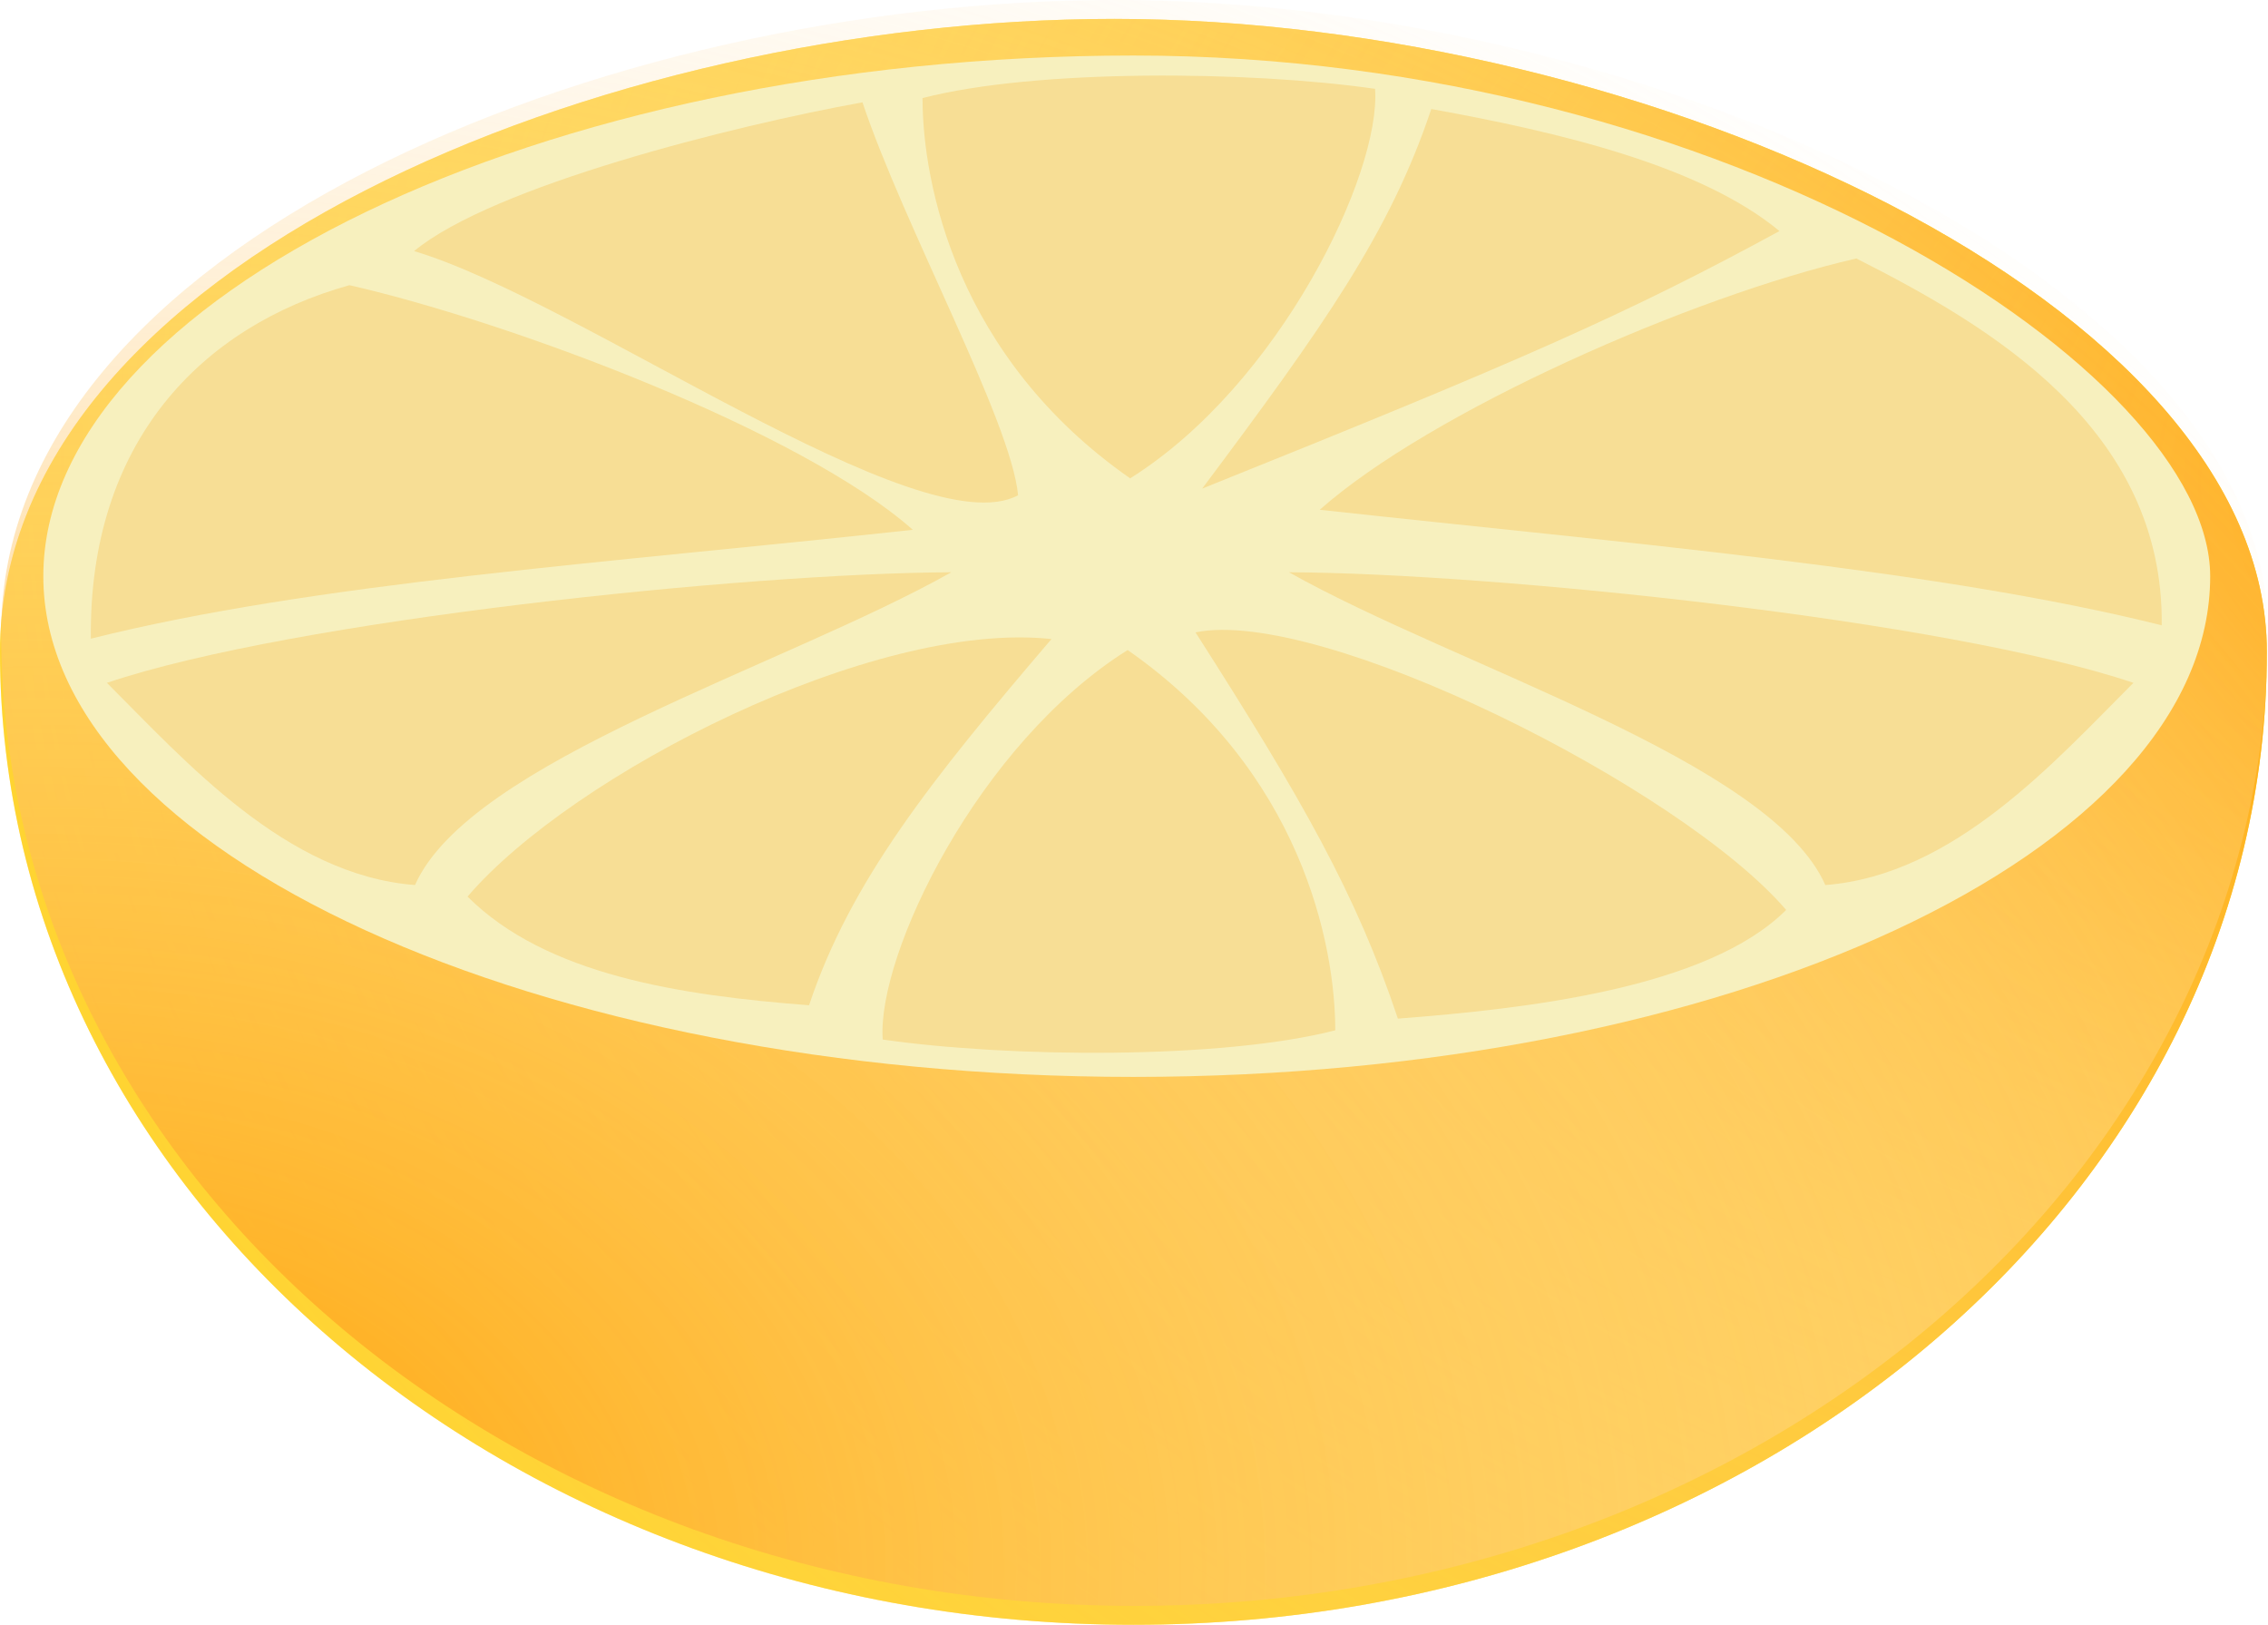
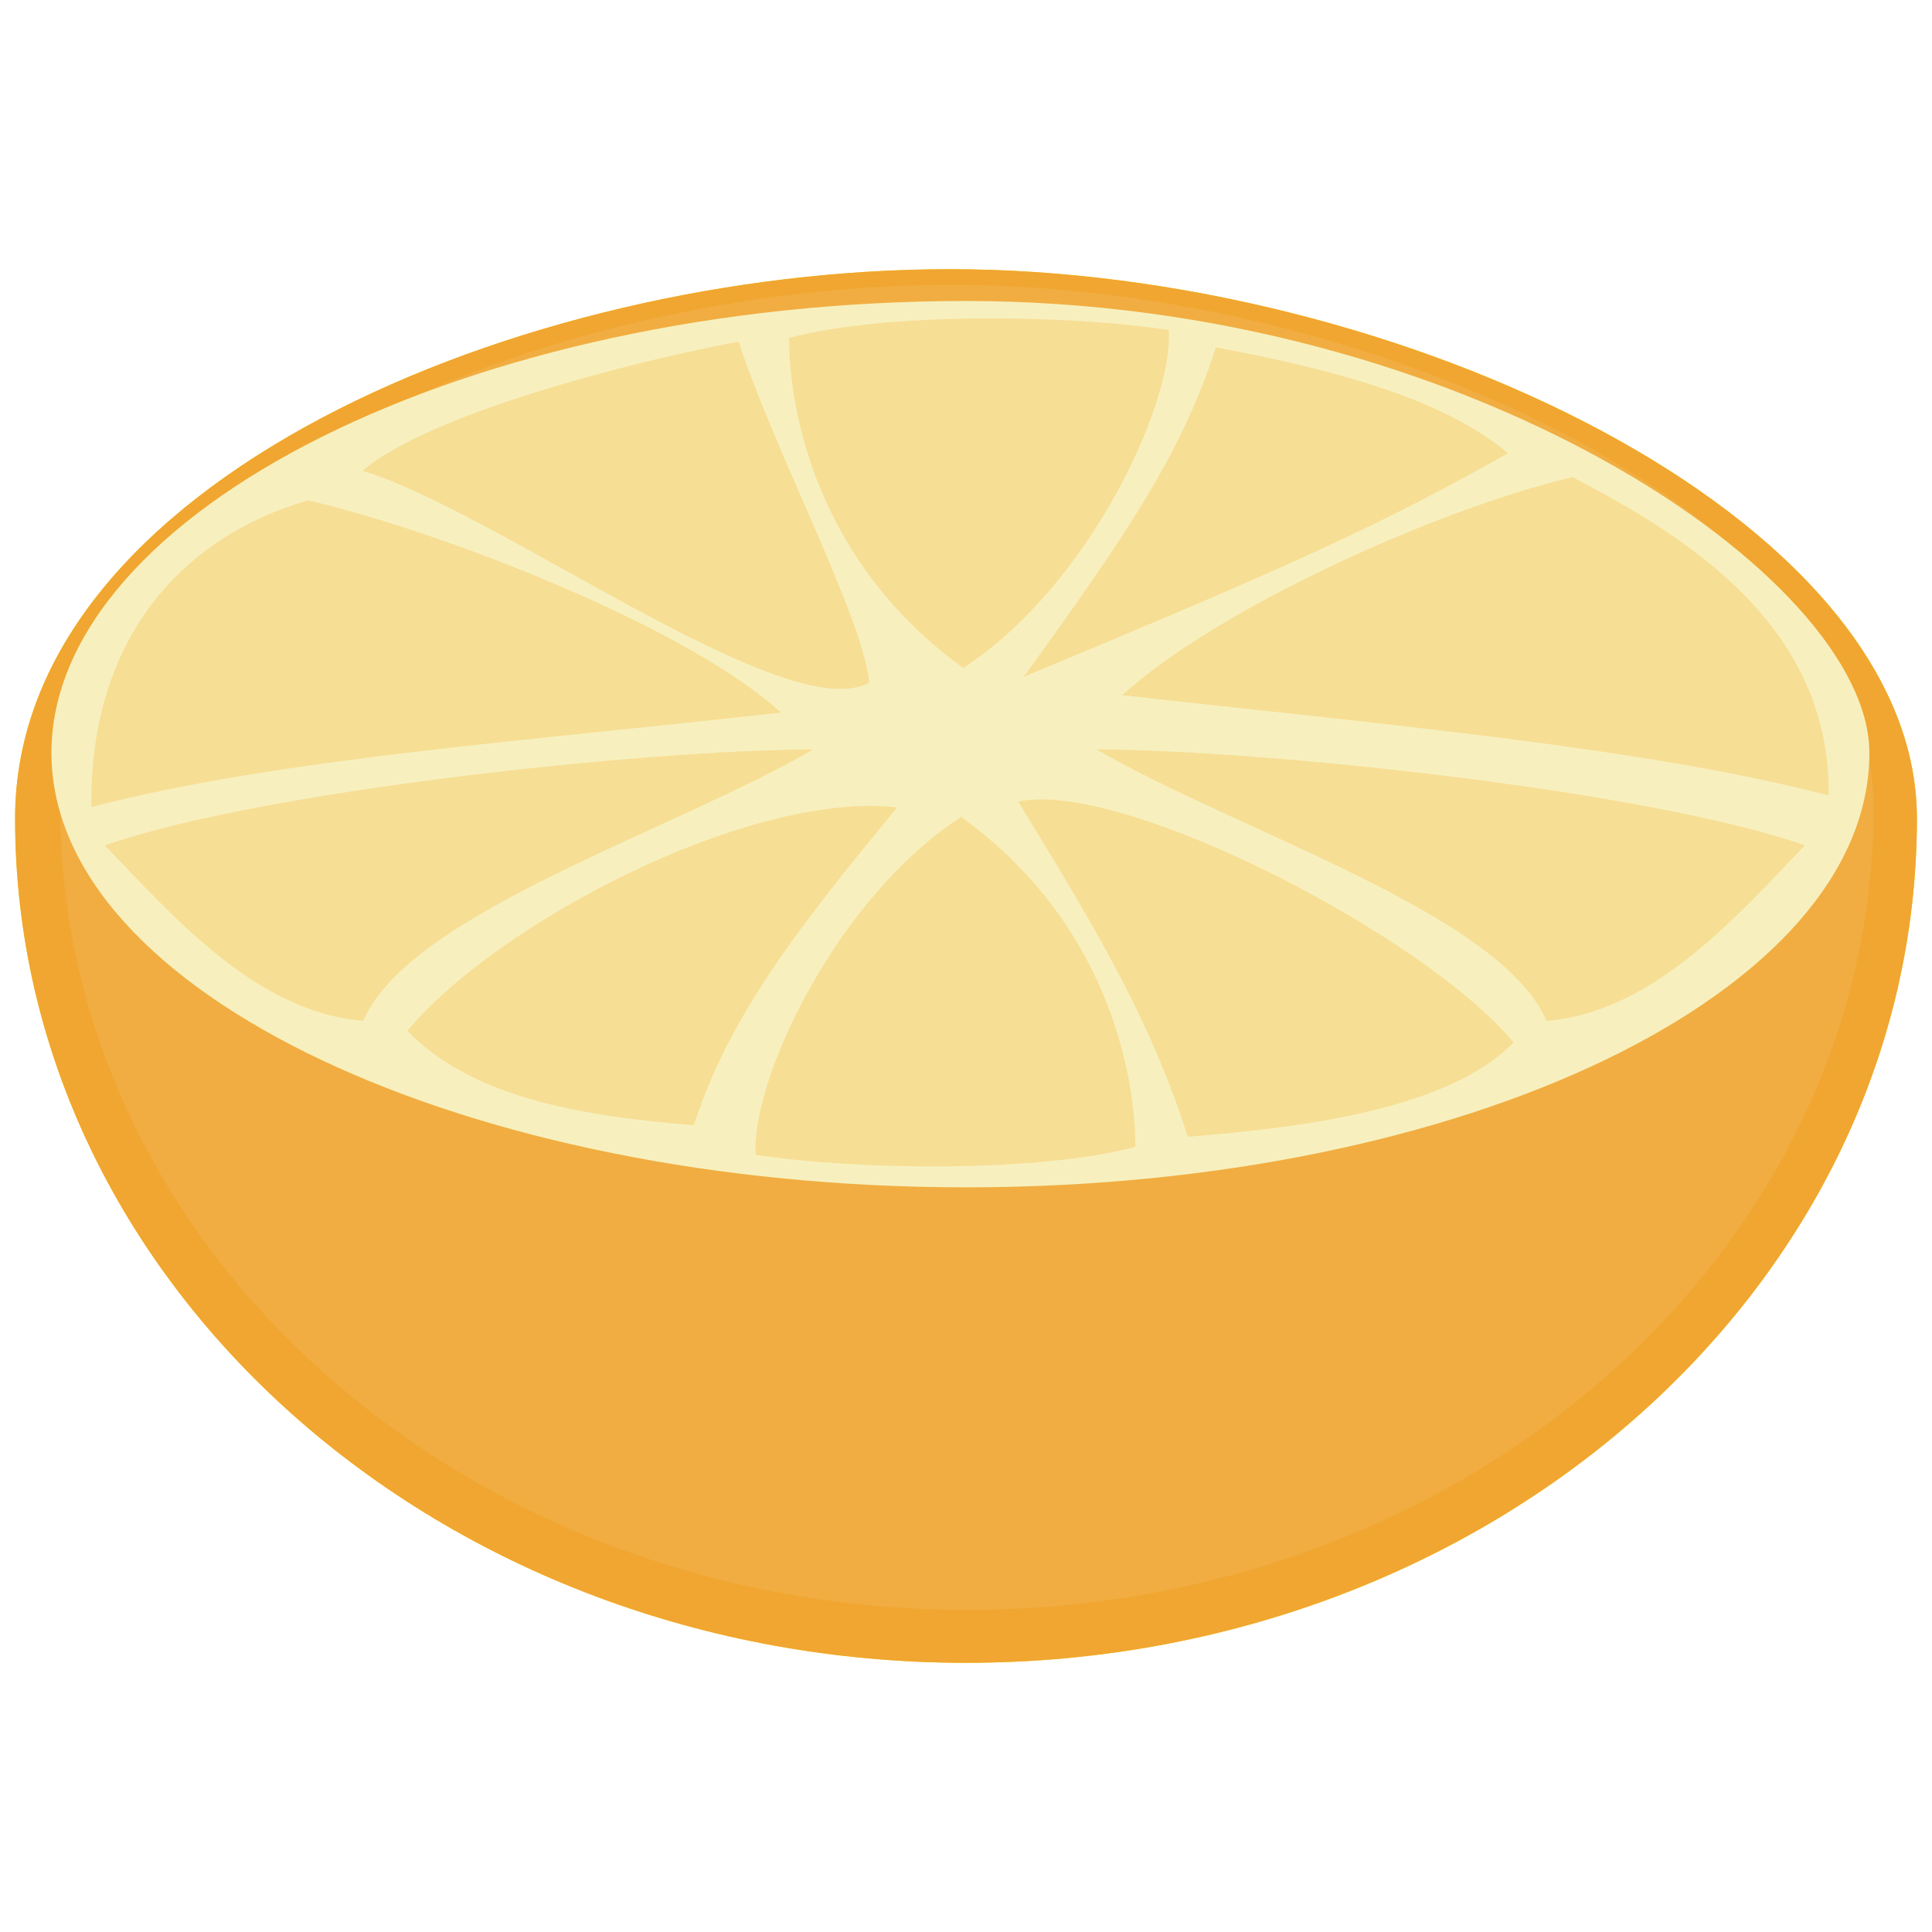
- <svg xmlns="http://www.w3.org/2000/svg" xmlns:xlink="http://www.w3.org/1999/xlink" id="svg638" width="120" height="85.957" xml:space="preserve" version="1.1">
-   <defs id="defs640">
-     <linearGradient id="linearGradient645">
-       <stop style="stop-color:#ff9f00;stop-opacity:1;" offset="0" id="stop646" />
-       <stop style="stop-color:#ffffff;stop-opacity:0;" offset="1" id="stop647" />
-     </linearGradient>
-     <linearGradient xlink:href="#linearGradient645" id="linearGradient648" x1="0.06" y1="0.234" x2="0.659" y2="-0.156" />
-     <radialGradient xlink:href="#linearGradient645" id="radialGradient649" cx="518.656" cy="792.194" r="537.284" fx="518.656" fy="792.194" gradientTransform="matrix(0.3554736,0,0,0.2517937,-45.97679,-173.912)" gradientUnits="userSpaceOnUse" />
-     <radialGradient xlink:href="#linearGradient645" id="radialGradient651" cx="135.072" cy="1020.207" r="449.597" fx="135.072" fy="1020.207" gradientTransform="matrix(0.3554729,0,0,0.2517941,-45.97679,-173.912)" gradientUnits="userSpaceOnUse" />
-   </defs>
-   <path style="font-size:12px;fill:#ffce00;fill-opacity:1;fill-rule:evenodd;stroke-width:1" d="m 119.939,34.483 c 0,28.428 -26.849,51.474 -59.97,51.474 C 26.849,85.957 0,62.911 0,34.483 0,14.05 31.847,1 58.97,1 c 28.123,0 60.969,15.05 60.969,33.483 z" id="path643" />
-   <path style="font-size:12px;fill:url(#radialGradient649);fill-opacity:1;fill-rule:evenodd;stroke-width:1" d="m 119.939,34.483 c 0,28.428 -26.849,51.474 -59.97,51.474 C 26.849,85.957 0,62.911 0,34.483 0,14.05 31.847,1 58.97,1 c 28.123,0 60.969,15.05 60.969,33.483 z" id="path644" />
-   <path style="font-size:12px;fill:url(#radialGradient651);fill-opacity:1;fill-rule:evenodd;stroke-width:1" d="M 120,33.483 C 120,61.911 93.151,84.957 60.03,84.957 26.91,84.957 0.061,61.911 0.061,33.483 0.061,13.051 31.907,0 59.031,0 87.154,0 120,15.05 120,33.483 z" id="path650" />
-   <path style="font-size:12px;fill:#f7f0be;fill-opacity:1;fill-rule:evenodd;stroke-width:1" d="m 116.941,30.485 c 0,14.628 -25.507,26.487 -56.971,26.487 -31.464,0 -57.678,-11.858 -57.678,-26.487 0,-14.628 26.214,-27.547 57.678,-27.547 31.464,0 56.971,16.806 56.971,27.547 z" id="path652" />
-   <path style="font-size:12px;fill:#f7de95;fill-opacity:1;fill-rule:evenodd;stroke-width:1" d="m 70.649,54.507 c -6.005,1.549 -17.3,1.447 -23.944,0.488 -0.323,-4.476 5.051,-15.651 12.959,-20.606 9.173,6.394 10.985,15.577 10.985,20.118 z" id="path655" />
-   <path style="font-size:12px;fill:#f7de95;fill-opacity:1;fill-rule:evenodd;stroke-width:1" d="M 94.505,48.139 C 90.35,52.288 80.788,53.364 73.962,53.889 71.771,47.328 68.923,42.328 63.255,33.455 c 6.588,-1.372 25.687,8.189 31.25,14.684 z" id="path659" />
-   <path style="font-size:12px;fill:#f7de95;fill-opacity:1;fill-rule:evenodd;stroke-width:1" d="m 24.737,47.432 c 4.155,4.149 11.244,5.226 18.07,5.75 2.19,-6.561 6.452,-11.914 12.827,-19.374 -9.416,-1.018 -25.334,7.129 -30.897,13.624 z" id="path660" />
-   <path style="font-size:12px;fill:#f7de95;fill-opacity:1;fill-rule:evenodd;stroke-width:1" d="m 18.489,15.087 c 8.719,1.994 23.96,7.76 29.809,12.941 C 32.155,29.79 16.66,30.819 4.807,33.788 4.688,23.387 10.661,17.271 18.489,15.087 z" id="path661" />
-   <path style="font-size:12px;fill:#f7de95;fill-opacity:1;fill-rule:evenodd;stroke-width:1" d="m 98.221,13.674 c -8.719,1.994 -22.546,8.113 -28.395,13.295 16.142,1.762 32.698,3.144 44.551,6.113 0.119,-10.401 -9.035,-15.809 -16.156,-19.407 z" id="path662" />
-   <path style="font-size:12px;fill:#f7de95;fill-opacity:1;fill-rule:evenodd;stroke-width:1" d="M 48.811,5.188 C 54.816,3.639 66.111,3.741 72.755,4.7 73.078,9.176 67.705,20.351 59.796,25.306 50.623,18.912 48.811,9.729 48.811,5.188 z" id="path663" />
-   <path style="font-size:12px;fill:#f7de95;fill-opacity:1;fill-rule:evenodd;stroke-width:1" d="M 94.152,12.224 C 89.997,8.781 82.555,6.998 75.729,5.767 73.538,12.328 69.983,17.327 63.608,25.848 80.445,19.092 86.115,16.598 94.152,12.224 z" id="path664" />
-   <path style="font-size:12px;fill:#f7de95;fill-opacity:1;fill-rule:evenodd;stroke-width:1" d="m 21.91,13.284 c 4.155,-3.443 16.898,-6.639 23.724,-7.871 2.19,6.561 7.866,16.861 8.233,20.788 C 48.692,28.986 30.654,15.891 21.91,13.284 z" id="path665" />
-   <path style="font-size:12px;fill:#f7de95;fill-opacity:1;fill-rule:evenodd;stroke-width:1" d="m 5.655,36.124 c 4.155,4.149 9.477,10.173 16.303,10.698 2.897,-6.561 19.527,-11.561 28.376,-16.547 -10.829,0.042 -34.875,2.535 -44.679,5.85 z" id="path666" />
-   <path style="font-size:12px;fill:#f7de95;fill-opacity:1;fill-rule:evenodd;stroke-width:1" d="m 112.881,36.124 c -4.155,4.149 -9.477,10.173 -16.303,10.698 -2.897,-6.561 -19.527,-11.561 -28.376,-16.547 10.829,0.042 34.875,2.535 44.679,5.85 z" id="path667" />
+ <svg xmlns="http://www.w3.org/2000/svg" id="svg638" width="128" height="128" xml:space="preserve" version="1.1">
+   <defs id="defs640" />
+   <path style="font-size:12px;fill:#ffce00;fill-opacity:1;fill-rule:evenodd;stroke-width:1.068" d="m 127,54.224 c 0,30.895 -28.206,55.941 -63,55.941 -34.794,0 -63,-25.046 -63,-55.941 0,-22.205 33.456,-36.389 61.95,-36.389 29.544,0 64.05,16.356 64.05,36.389 z" id="path643" />
+   <path style="font-size:12px;fill:#f0a631;fill-opacity:1;fill-rule:evenodd;stroke-width:1.068" d="m 127,54.224 c 0,30.895 -28.206,55.941 -63,55.941 -34.794,0 -63,-25.046 -63,-55.941 0,-22.205 33.456,-36.389 61.95,-36.389 29.544,0 64.05,16.356 64.05,36.389 z" id="path644" />
+   <path style="font-size:12px;fill:#f1ad41;fill-opacity:1;fill-rule:evenodd;stroke-width:1.017" d="m 124.136,53.467 c 0,29.375 -26.895,53.188 -60.072,53.188 -33.177,0 -60.072,-23.813 -60.072,-53.188 0,-21.113 31.901,-34.598 59.071,-34.598 28.171,0 61.073,15.551 61.073,34.598 z" id="path650" />
+   <path style="font-size:12px;fill:#f7f0be;fill-opacity:1;fill-rule:evenodd;stroke-width:1.068" d="m 123.85,49.879 c 0,15.898 -26.796,28.785 -59.85,28.785 -33.054,0 -60.592,-12.888 -60.592,-28.785 0,-15.898 27.538,-29.937 60.592,-29.937 33.054,0 59.85,18.264 59.85,29.937 z" id="path652" />
+   <path style="font-size:12px;fill:#f7de95;fill-opacity:1;fill-rule:evenodd;stroke-width:1.068" d="M 75.219,75.985 C 68.91,77.668 57.044,77.558 50.065,76.515 49.726,71.651 55.37,59.507 63.679,54.121 c 9.636,6.949 11.54,16.929 11.54,21.864 z" id="path655" />
+   <path style="font-size:12px;fill:#f7de95;fill-opacity:1;fill-rule:evenodd;stroke-width:1.068" d="M 100.281,69.065 C 95.916,73.574 85.87,74.744 78.699,75.314 76.398,68.184 73.405,62.75 67.451,53.107 74.373,51.616 94.436,62.007 100.281,69.065 Z" id="path659" />
+   <path style="font-size:12px;fill:#f7de95;fill-opacity:1;fill-rule:evenodd;stroke-width:1.068" d="m 26.987,68.297 c 4.365,4.51 11.812,5.679 18.983,6.249 2.301,-7.13 6.778,-12.948 13.475,-21.056 -9.891,-1.107 -26.614,7.748 -32.458,14.806 z" id="path660" />
+   <path style="font-size:12px;fill:#f7de95;fill-opacity:1;fill-rule:evenodd;stroke-width:1.068" d="m 20.423,33.145 c 9.16,2.167 25.17,8.433 31.315,14.064 C 34.78,49.124 18.502,50.242 6.05,53.469 5.925,42.165 12.2,35.519 20.423,33.145 Z" id="path661" />
+   <path style="font-size:12px;fill:#f7de95;fill-opacity:1;fill-rule:evenodd;stroke-width:1.068" d="m 104.185,31.609 c -9.16,2.167 -23.685,8.817 -29.83,14.448 16.958,1.914 34.35,3.417 46.802,6.643 0.125,-11.303 -9.491,-17.181 -16.972,-21.091 z" id="path662" />
+   <path style="font-size:12px;fill:#f7de95;fill-opacity:1;fill-rule:evenodd;stroke-width:1.068" d="M 52.277,22.387 C 58.586,20.704 70.452,20.815 77.432,21.857 77.771,26.721 72.126,38.866 63.818,44.251 54.181,37.302 52.277,27.322 52.277,22.387 Z" id="path663" />
+   <path style="font-size:12px;fill:#f7de95;fill-opacity:1;fill-rule:evenodd;stroke-width:1.068" d="M 99.909,30.033 C 95.544,26.292 87.726,24.354 80.555,23.016 78.254,30.146 74.519,35.58 67.822,44.84 85.51,37.498 91.467,34.788 99.909,30.033 Z" id="path664" />
+   <path style="font-size:12px;fill:#f7de95;fill-opacity:1;fill-rule:evenodd;stroke-width:1.068" d="m 24.017,31.186 c 4.365,-3.742 17.751,-7.215 24.923,-8.554 2.301,7.13 8.263,18.324 8.649,22.592 C 52.153,48.251 33.203,34.019 24.017,31.186 Z" id="path665" />
+   <path style="font-size:12px;fill:#f7de95;fill-opacity:1;fill-rule:evenodd;stroke-width:1.068" d="M 6.941,56.007 C 11.306,60.517 16.896,67.063 24.067,67.633 27.111,60.503 44.581,55.07 53.877,49.65 42.501,49.695 17.24,52.405 6.941,56.007 Z" id="path666" />
+   <path style="font-size:12px;fill:#f7de95;fill-opacity:1;fill-rule:evenodd;stroke-width:1.068" d="m 119.585,56.007 c -4.365,4.51 -9.956,11.056 -17.127,11.626 C 99.414,60.503 81.944,55.07 72.648,49.65 c 11.376,0.045 36.637,2.755 46.936,6.357 z" id="path667" />
</svg>
